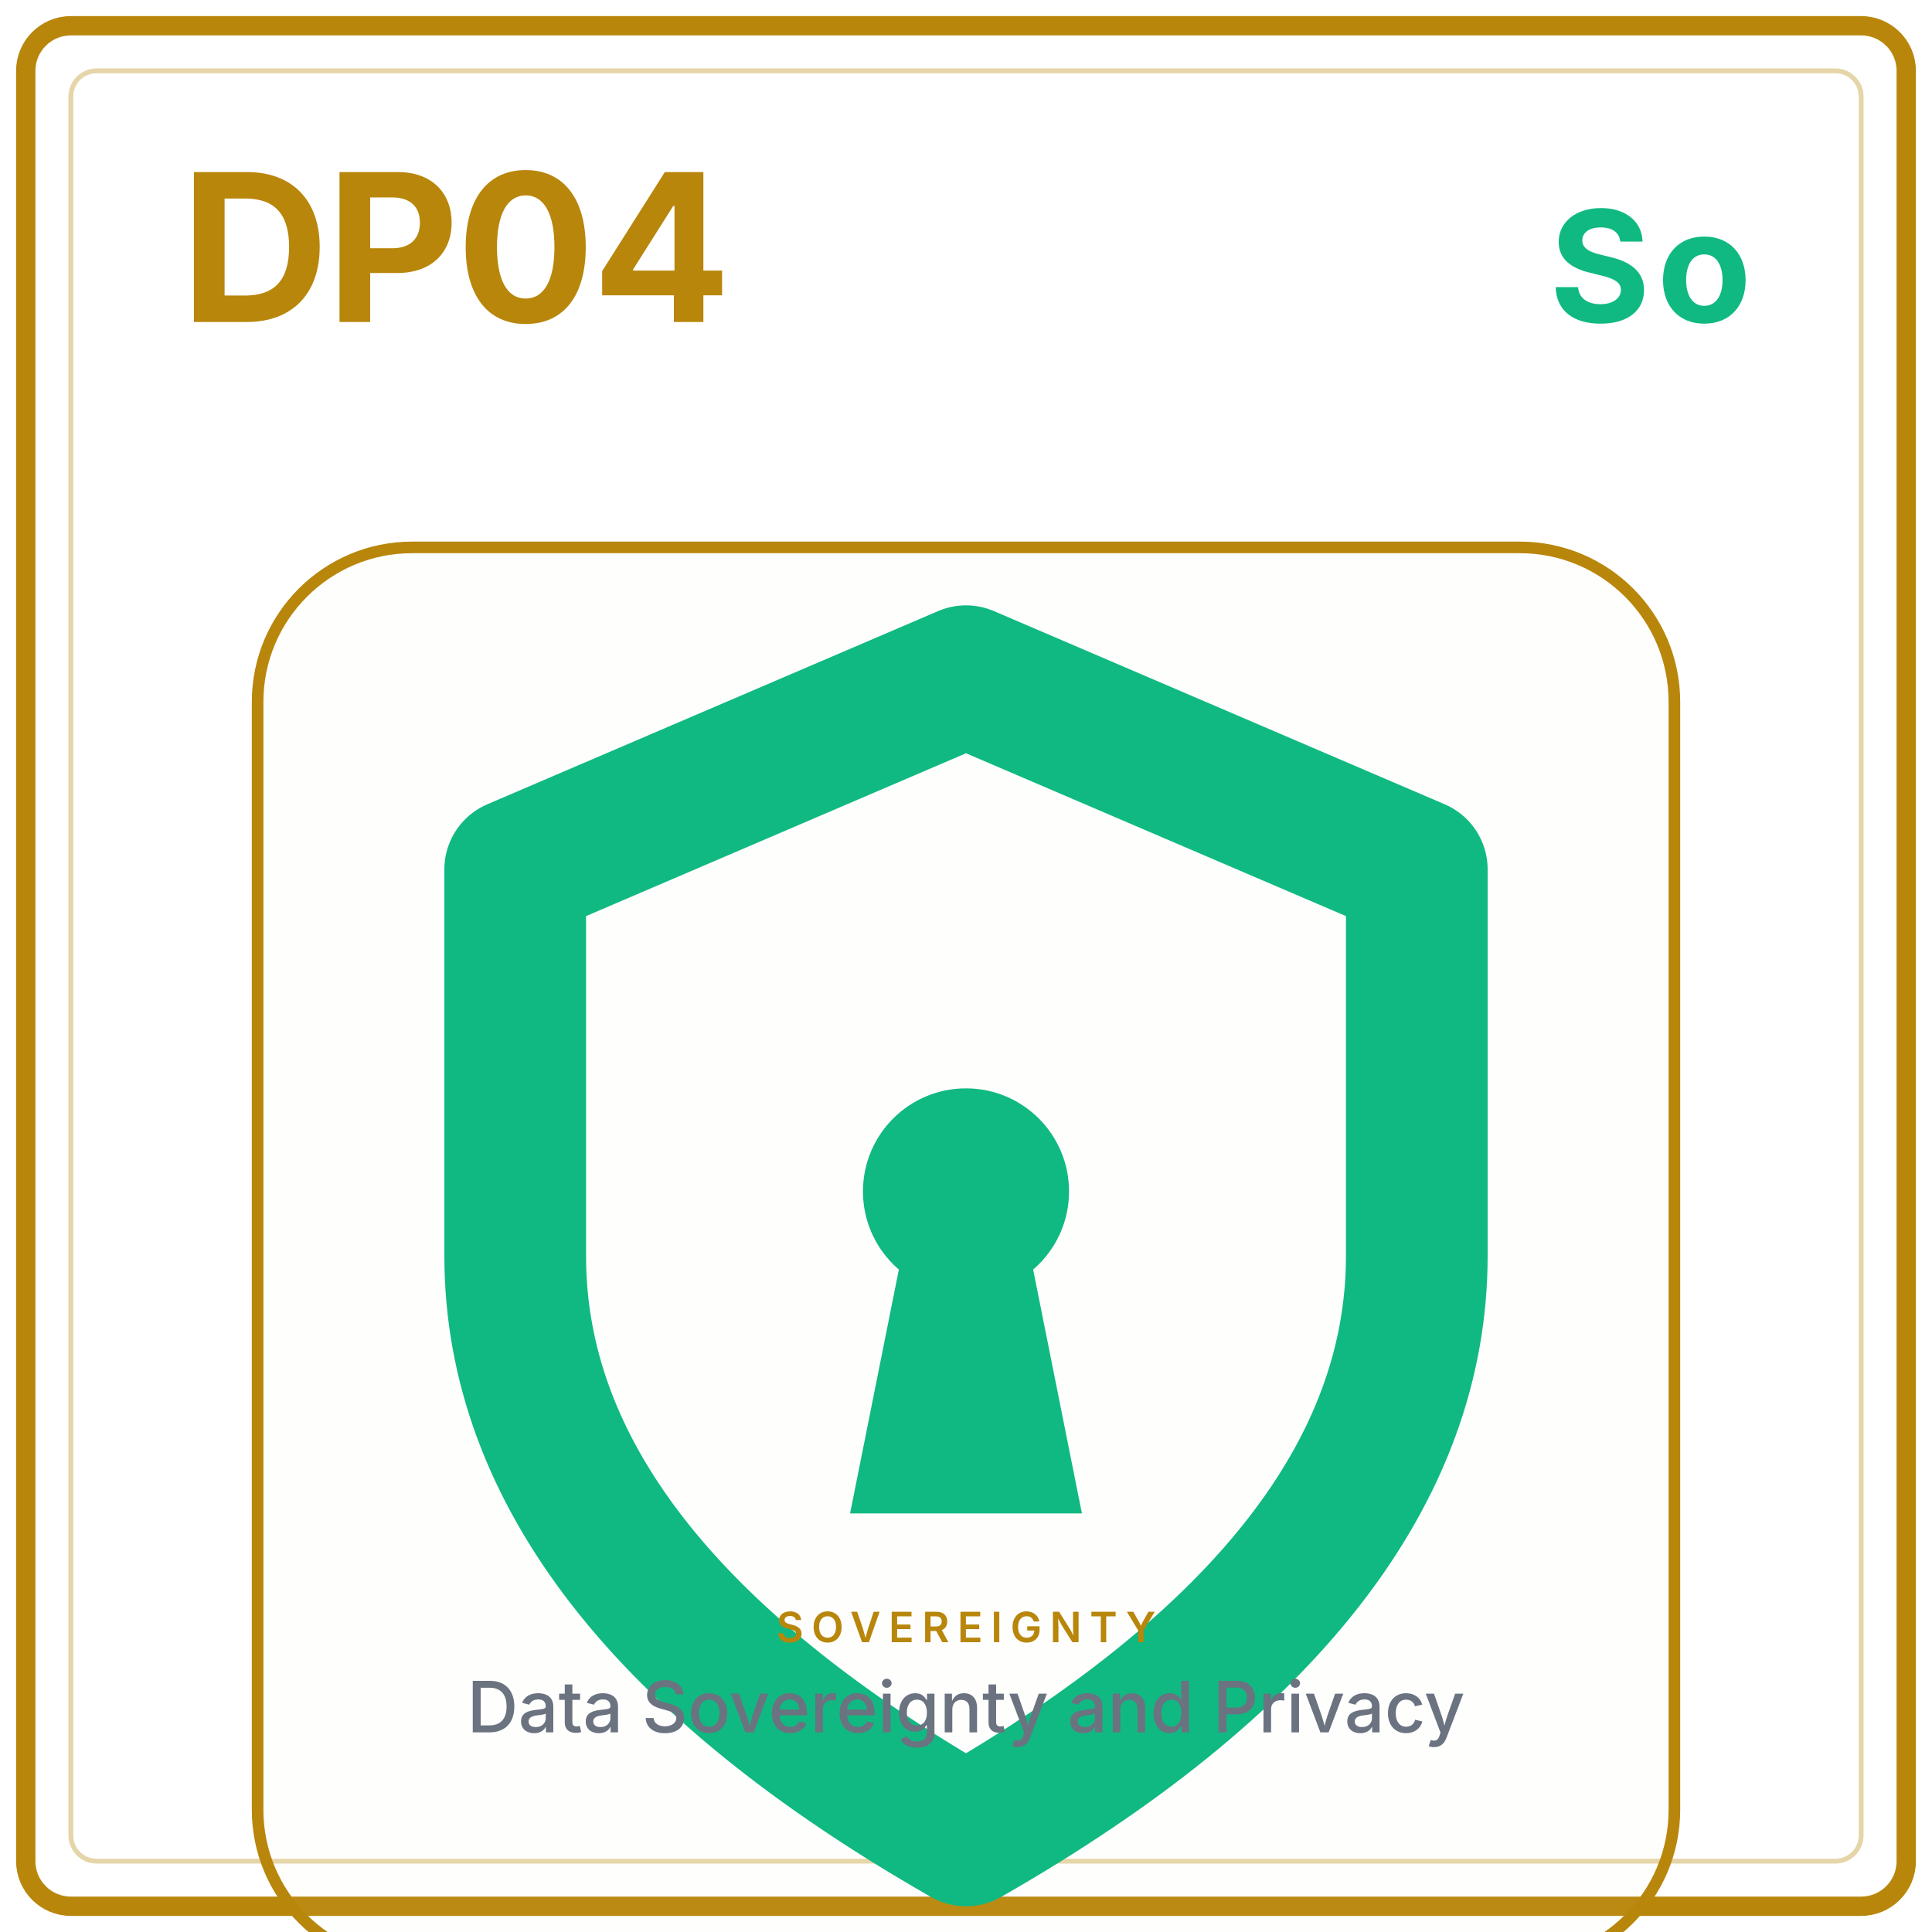
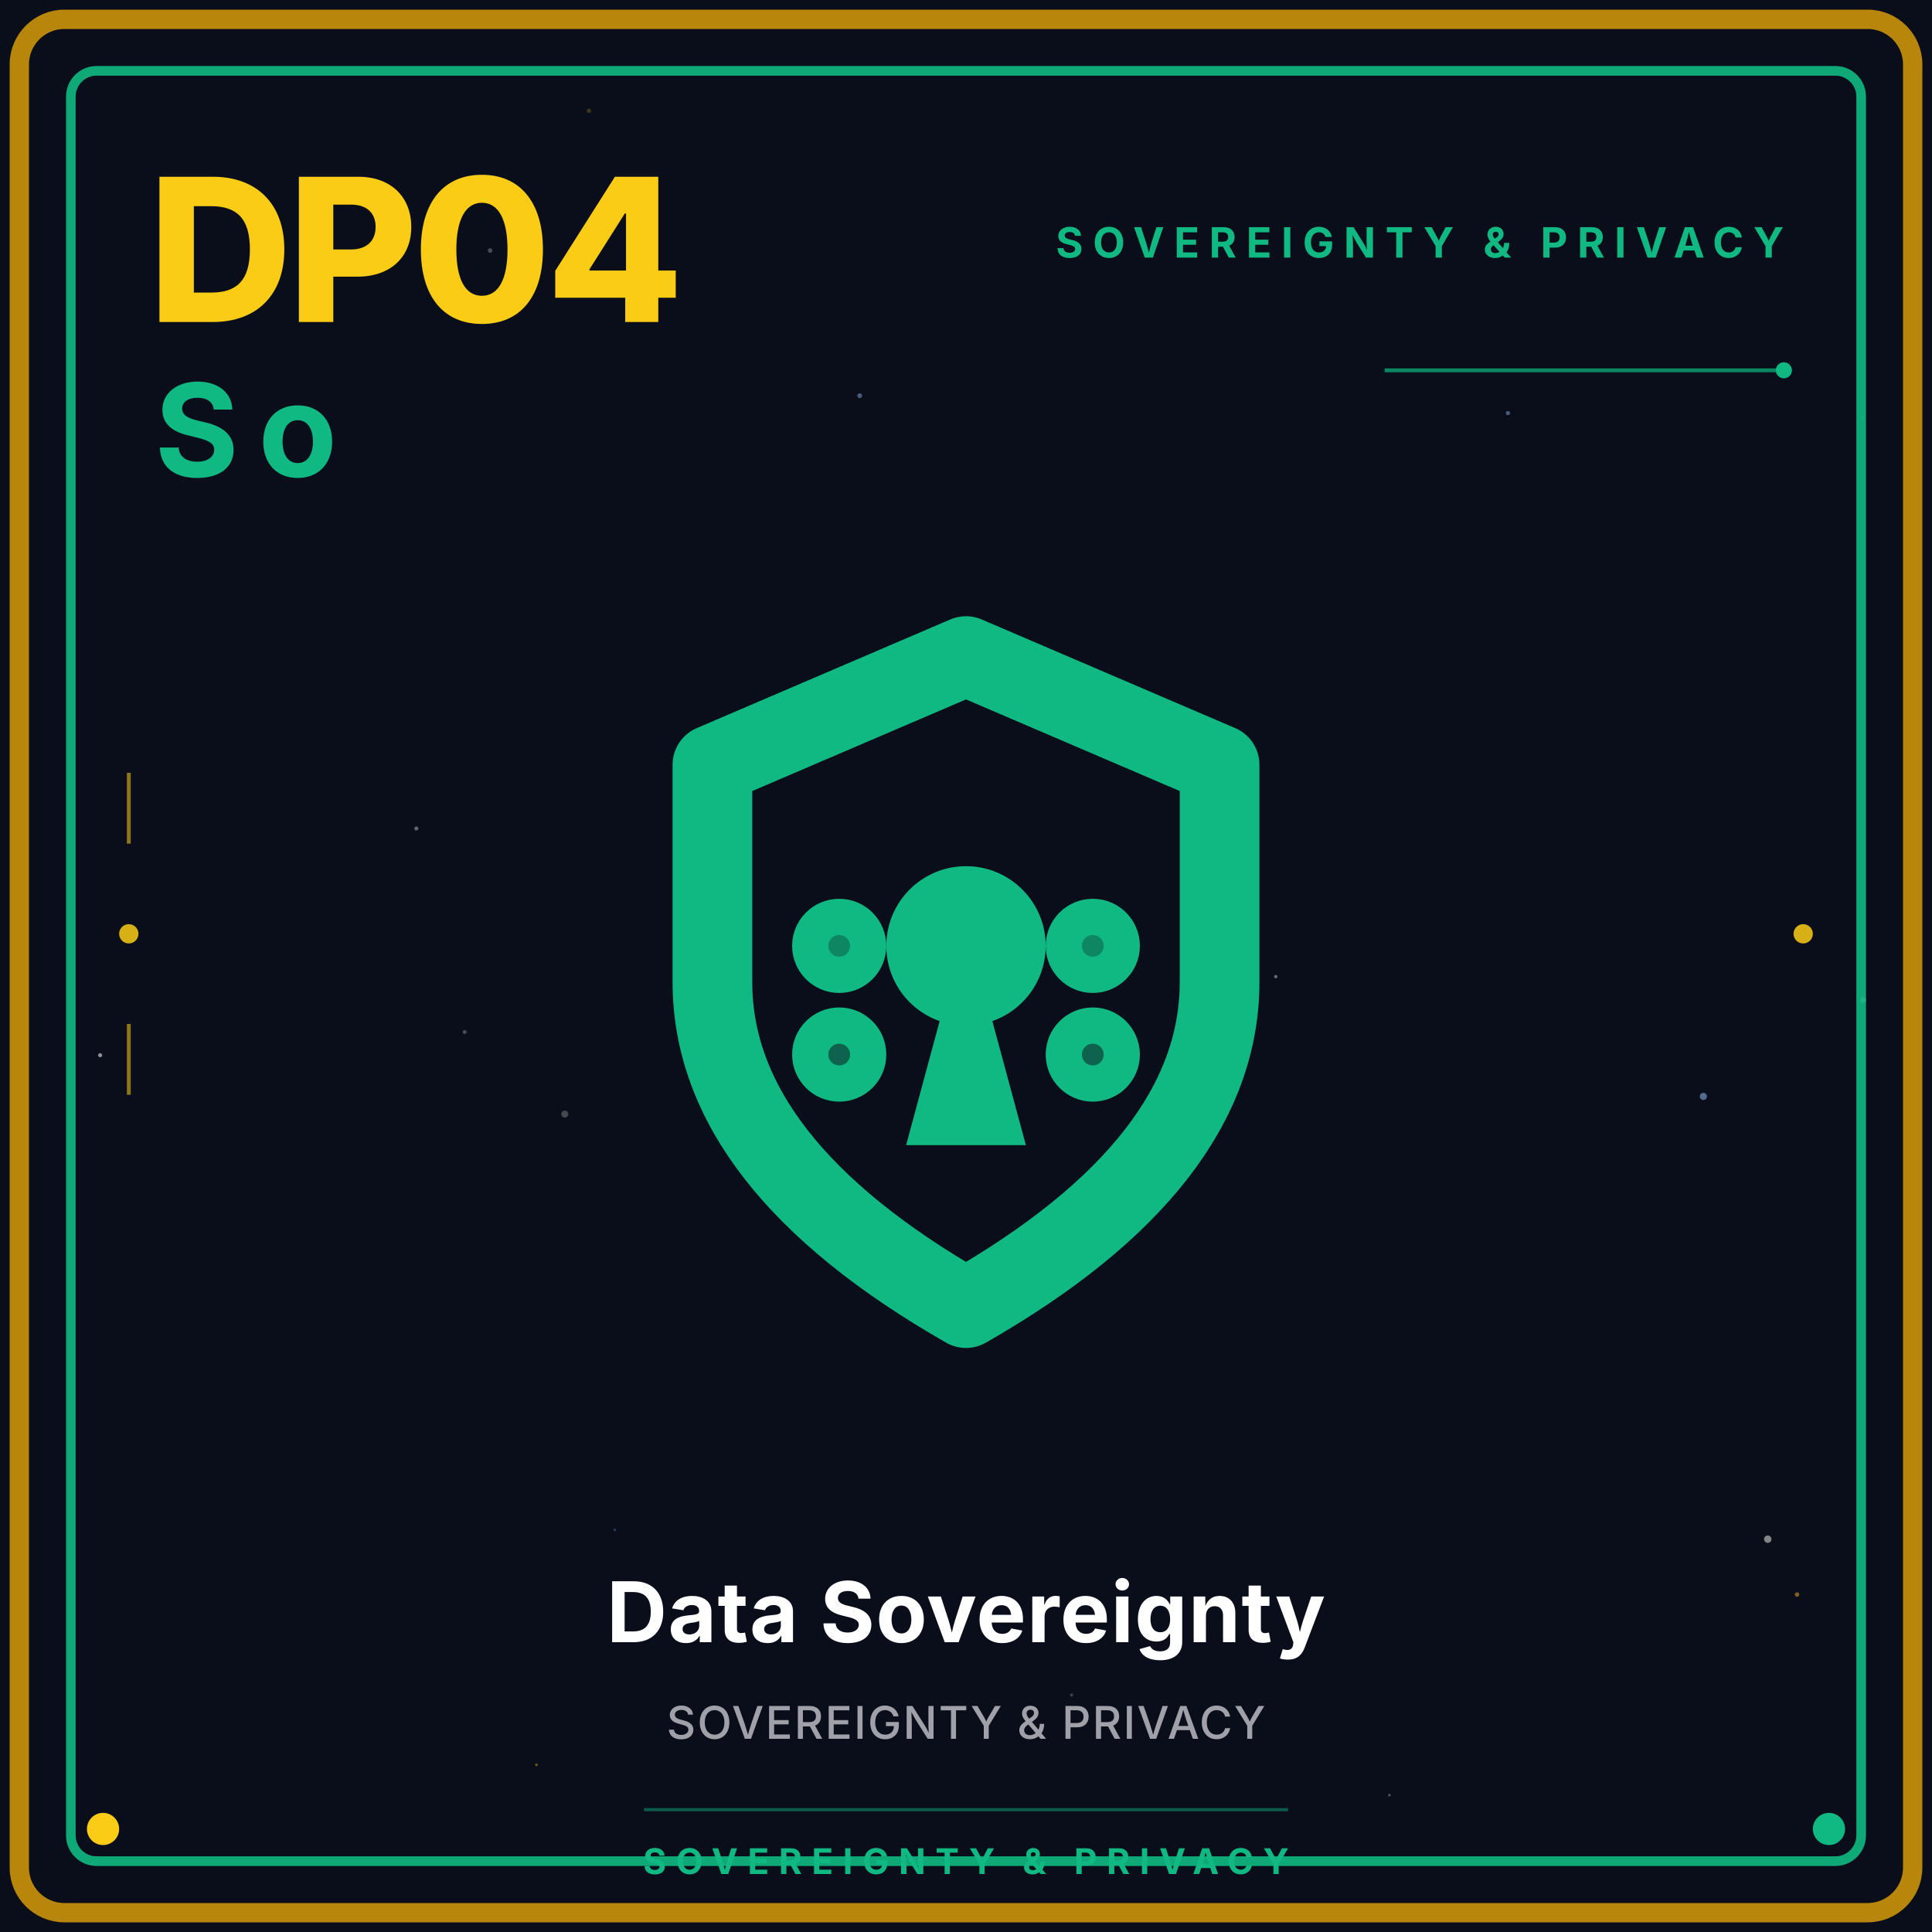
<svg xmlns="http://www.w3.org/2000/svg" viewBox="0 0 600 600" width="600" height="600" role="img" aria-labelledby="t">
-   <rect width="600" height="600" fill="#ffffff" />
-   <rect x="8" y="8" width="584" height="584" rx="14" fill="none" stroke="#b8860b" stroke-width="6" />
-   <rect x="22" y="22" width="556" height="556" rx="8" fill="none" stroke="#b8860b" stroke-width="1.5" stroke-opacity="0.35" />
-   <text x="56" y="100" font-family="Inter, &quot;SF Pro Text&quot;, &quot;Segoe UI&quot;, system-ui, sans-serif" font-size="64" font-weight="700" fill="#b8860b" letter-spacing="-1">DP04</text>
-   <text x="544" y="100" font-family="Inter, &quot;SF Pro Text&quot;, &quot;Segoe UI&quot;, system-ui, sans-serif" font-size="48" font-weight="700" fill="#10b981" text-anchor="end" letter-spacing="2">So</text>
-   <svg x="60" y="150" width="480" height="480" viewBox="0 0 24 24" fill="none">
-     <rect x="1.0" y="1.0" width="22" height="22" rx="2.4" fill="#f5e9c8" fill-opacity="0.04" stroke="#b8860b" stroke-width="0.18" />
-     <path d="M 12 3 L 19 6 L 19 12 Q 19 17 12 21 Q 5 17 5 12 L 5 6 Z" fill="none" stroke="#10b981" stroke-width="2.2" stroke-linejoin="round" />
-     <circle cx="12" cy="11" r="1.6" fill="#10b981" stroke="none" stroke-width="2.2" stroke-opacity="1.0" />
-     <path d="M 11 12 L 10.2 16 L 13.8 16 L 13 12 Z" fill="#10b981" stroke="none" stroke-width="2.2" stroke-opacity="1.0" stroke-linejoin="round" stroke-linecap="round" />
+   <rect width="600" height="600" fill="#0a0e1a" />
+   <circle cx="152.2" cy="77.8" r="0.72" fill="#ffffff" fill-opacity="0.25" />
+   <circle cx="31.1" cy="327.7" r="0.63" fill="#ffffff" fill-opacity="0.55" />
+   <circle cx="144.3" cy="320.5" r="0.62" fill="#ffffff" fill-opacity="0.26" />
+   <circle cx="166.6" cy="548.1" r="0.42" fill="#e8b923" fill-opacity="0.42" />
+   <circle cx="468.3" cy="128.3" r="0.65" fill="#a0c8ff" fill-opacity="0.42" />
+   <circle cx="558.1" cy="495.2" r="0.7" fill="#e8b923" fill-opacity="0.5" />
+   <circle cx="396.2" cy="303.3" r="0.54" fill="#ffffff" fill-opacity="0.37" />
+   <circle cx="549.0" cy="478.0" r="1.15" fill="#ffffff" fill-opacity="0.49" />
+   <circle cx="529.0" cy="340.5" r="1.11" fill="#a0c8ff" fill-opacity="0.5" />
+   <circle cx="129.3" cy="257.3" r="0.63" fill="#ffffff" fill-opacity="0.36" />
+   <circle cx="190.9" cy="475.1" r="0.43" fill="#a0c8ff" fill-opacity="0.22" />
+   <circle cx="578.6" cy="310.6" r="0.92" fill="#ffffff" fill-opacity="0.45" />
+   <circle cx="578.5" cy="129.5" r="0.73" fill="#a0c8ff" fill-opacity="0.27" />
+   <circle cx="267.0" cy="122.9" r="0.75" fill="#a0c8ff" fill-opacity="0.41" />
+   <circle cx="332.8" cy="526.4" r="0.48" fill="#ffffff" fill-opacity="0.22" />
+   <circle cx="175.4" cy="346.0" r="1.09" fill="#ffffff" fill-opacity="0.24" />
+   <circle cx="182.9" cy="34.4" r="0.69" fill="#e8b923" fill-opacity="0.23" />
+   <circle cx="431.5" cy="557.5" r="0.41" fill="#ffffff" fill-opacity="0.3" />
+   <rect x="6" y="6" width="588" height="588" rx="14" fill="none" stroke="#b8860b" stroke-width="6" />
+   <rect x="22" y="22" width="556" height="556" rx="8" fill="none" stroke="#10b981" stroke-width="3" stroke-opacity="0.9" />
+   <text x="46" y="100" font-family="'Inter','SF Pro Display','Segoe UI','Liberation Sans','DejaVu Sans',system-ui,sans-serif" font-size="62" font-weight="800" fill="#facc15" letter-spacing="-1.5">DP04</text>
+   <text x="48" y="148" font-family="'Inter','SF Pro Display','Segoe UI','Liberation Sans','DejaVu Sans',system-ui,sans-serif" font-size="40" font-weight="700" fill="#10b981" letter-spacing="6">So</text>
+   <text x="554" y="80" font-family="'Inter','SF Pro Display','Segoe UI','Liberation Sans','DejaVu Sans',system-ui,sans-serif" font-size="13" font-weight="700" fill="#10b981" letter-spacing="3" text-anchor="end">SOVEREIGNTY &amp; PRIVACY</text>
+   <line x1="430" y1="115" x2="554" y2="115" stroke="#10b981" stroke-width="1.2" stroke-opacity="0.7" />
+   <circle cx="554" cy="115" r="2.5" fill="#10b981" />
+   <circle cx="40" cy="290" r="3" fill="#facc15" fill-opacity="0.85" />
+   <line x1="40" y1="240" x2="40" y2="262" stroke="#facc15" stroke-width="1.2" stroke-opacity="0.55" />
+   <line x1="40" y1="318" x2="40" y2="340" stroke="#facc15" stroke-width="1.2" stroke-opacity="0.55" />
+   <circle cx="560" cy="290" r="3" fill="#facc15" fill-opacity="0.85" />
+   <svg x="165" y="170" width="270" height="270" viewBox="0 0 24 24" fill="none" stroke="#10b981">
+     <path d="M12 3 L19 6 L19 12 Q19 17 12 21 Q5 17 5 12 L5 6 Z" stroke="#10b981" stroke-width="2.2" fill="none" stroke-linejoin="round" />
+     <circle cx="12" cy="11" r="1.7" fill="#10b981" />
+     <path d="M12 12.3 L11 16 L13 16 Z" fill="#10b981" />
+     <circle cx="8.5" cy="11" r="0.8" fill="#10b981" fill-opacity="0.7" />
+     <circle cx="15.5" cy="11" r="0.8" fill="#10b981" fill-opacity="0.7" />
+     <circle cx="8.5" cy="14" r="0.8" fill="#10b981" fill-opacity="0.5" />
+     <circle cx="15.5" cy="14" r="0.8" fill="#10b981" fill-opacity="0.5" />
  </svg>
-   <text x="300" y="538" font-family="Inter, &quot;SF Pro Text&quot;, &quot;Segoe UI&quot;, system-ui, sans-serif" font-size="22" font-weight="500" fill="#6b7280" text-anchor="middle">Data Sovereignty and Privacy</text>
-   <text x="300" y="510" font-family="Inter, &quot;SF Pro Text&quot;, &quot;Segoe UI&quot;, system-ui, sans-serif" font-size="13" font-weight="600" fill="#b8860b" text-anchor="middle" letter-spacing="2.5">SOVEREIGNTY</text>
+   <text x="300" y="510" font-family="'Inter','SF Pro Display','Segoe UI','Liberation Sans','DejaVu Sans',system-ui,sans-serif" font-size="26" font-weight="700" fill="#ffffff" text-anchor="middle" letter-spacing="0.3">Data Sovereignty</text>
+   <text x="300" y="540" font-family="'Inter','SF Pro Display','Segoe UI','Liberation Sans','DejaVu Sans',system-ui,sans-serif" font-size="14" font-weight="500" fill="#a0a0a8" text-anchor="middle" letter-spacing="0.5">SOVEREIGNTY &amp; PRIVACY</text>
+   <line x1="200" y1="562" x2="400" y2="562" stroke="#10b981" stroke-width="1" stroke-opacity="0.45" />
+   <text x="300" y="582" font-family="'Inter','SF Pro Display','Segoe UI','Liberation Sans','DejaVu Sans',system-ui,sans-serif" font-size="11" font-weight="700" fill="#10b981" letter-spacing="3" text-anchor="middle">SOVEREIGNTY &amp; PRIVACY</text>
+   <circle cx="32" cy="568" r="5" fill="#facc15" />
+   <circle cx="568" cy="568" r="5" fill="#10b981" />
</svg>
